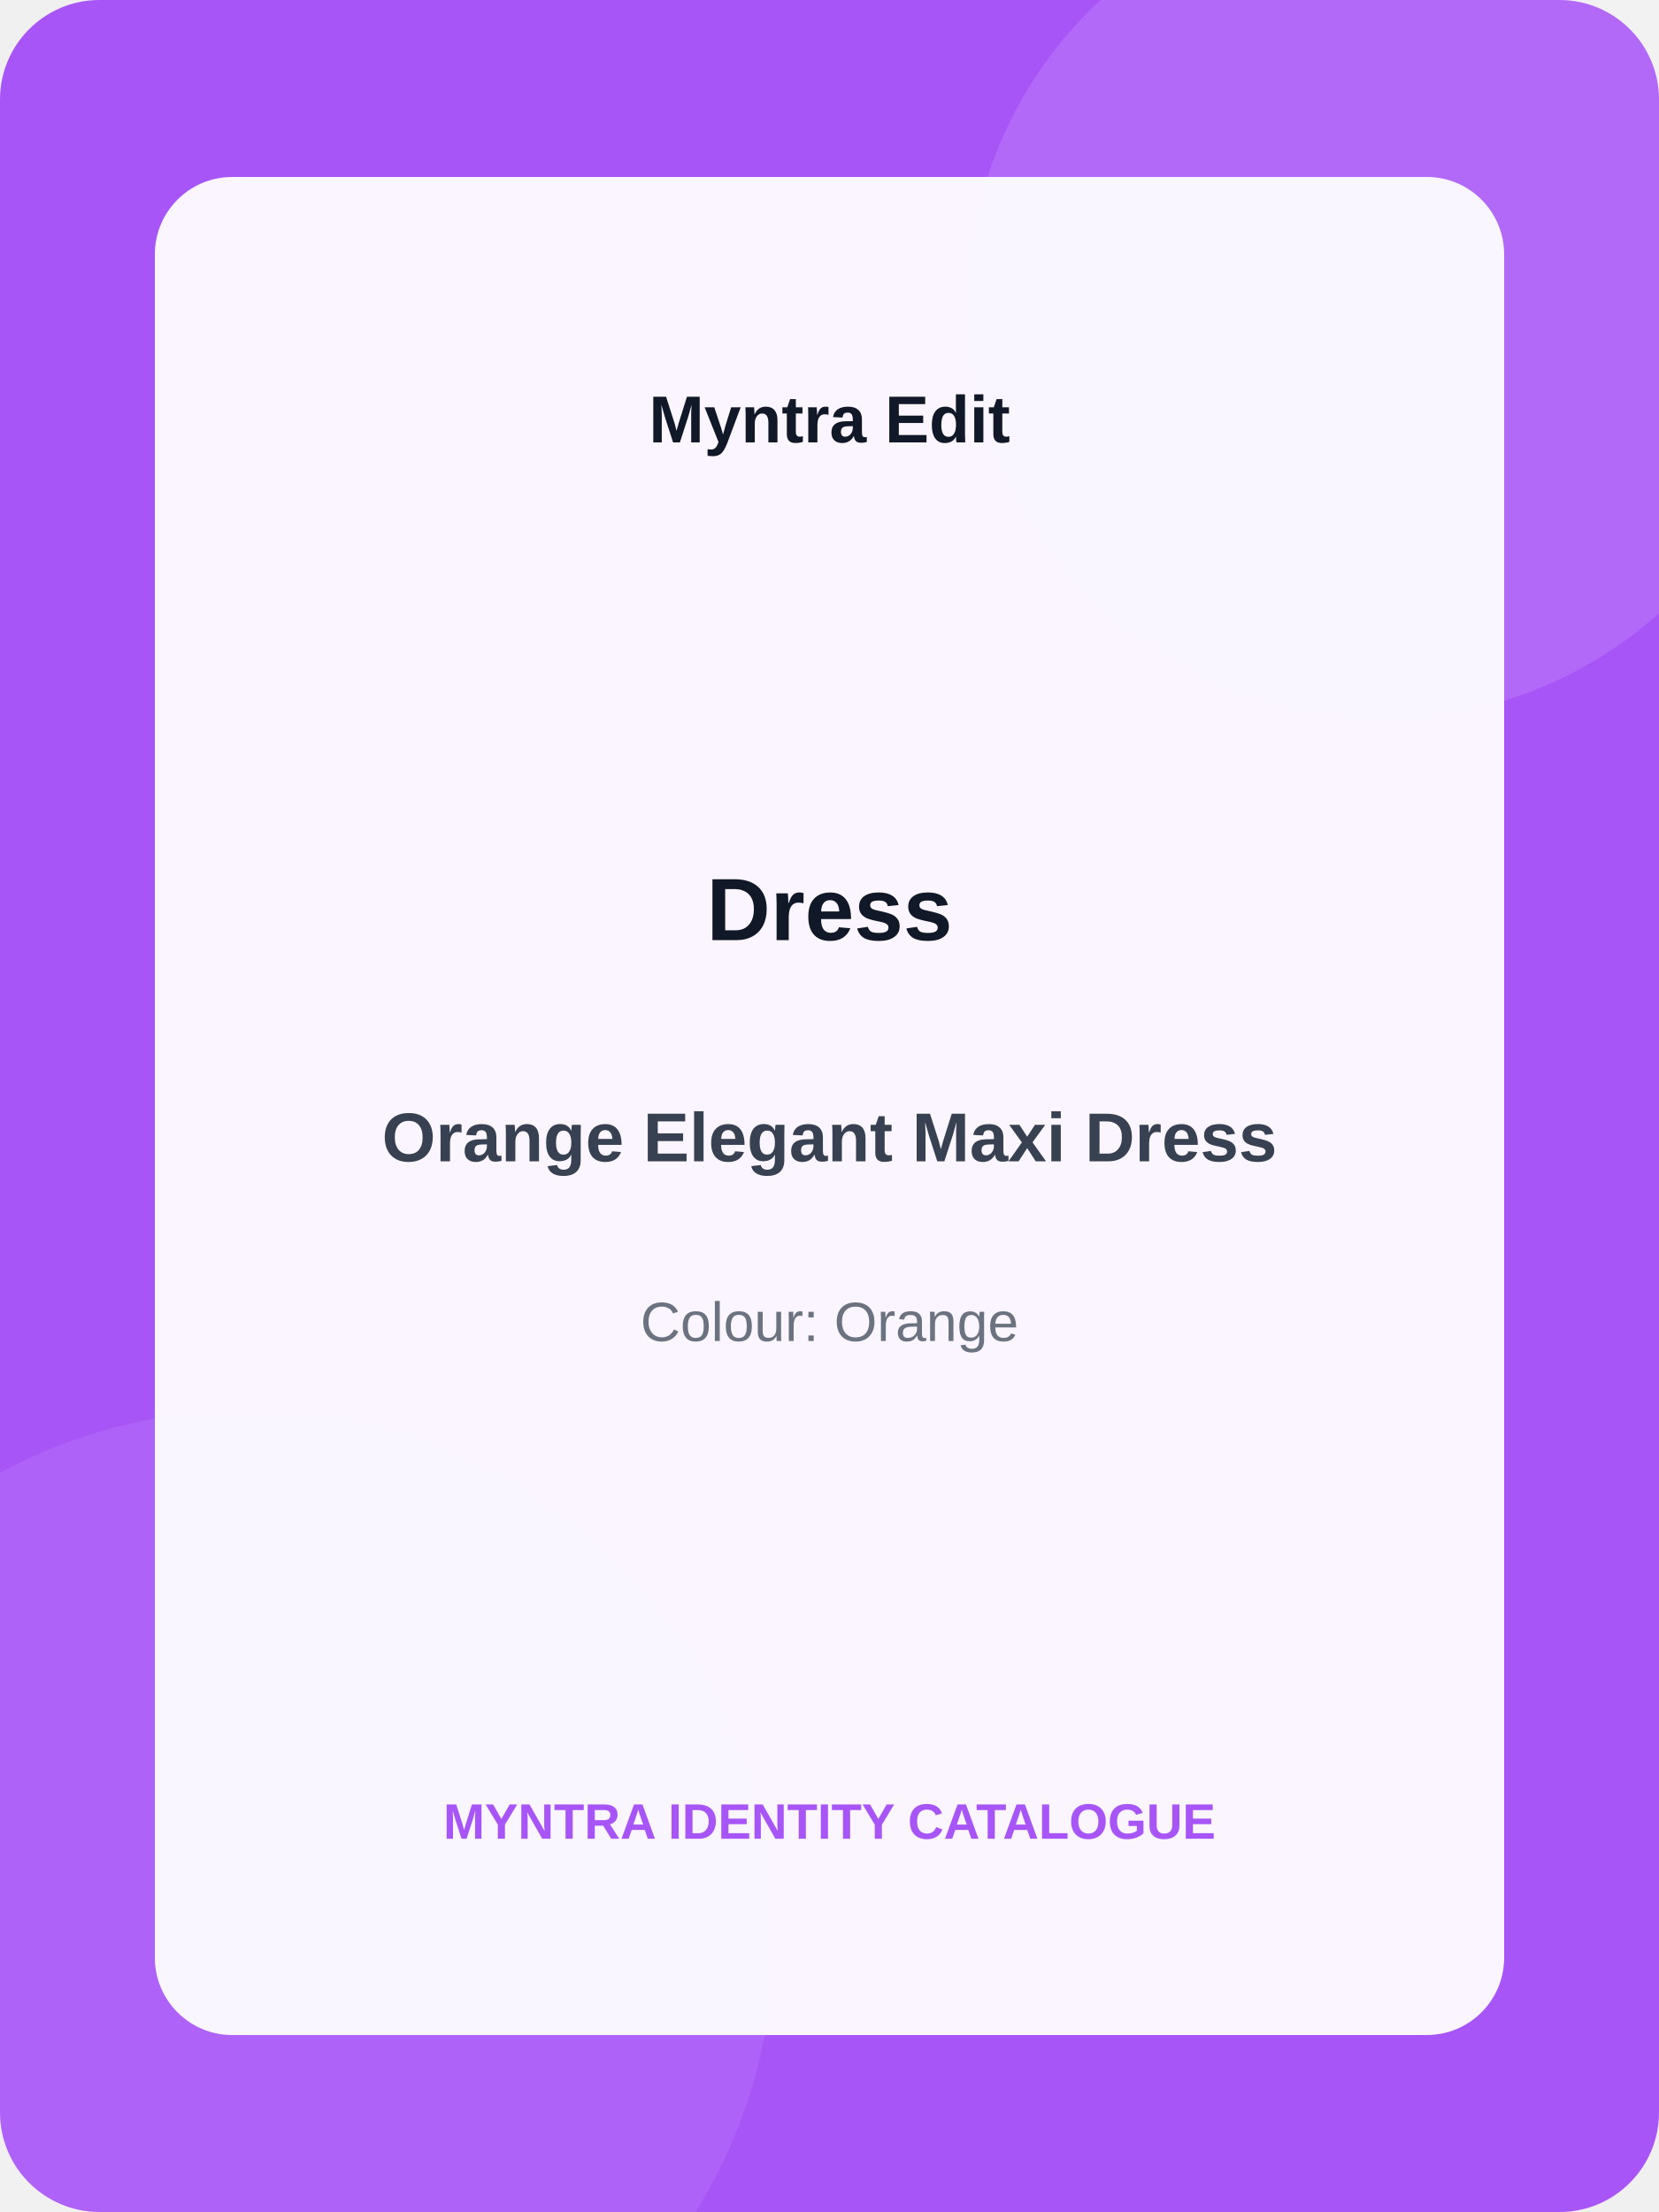
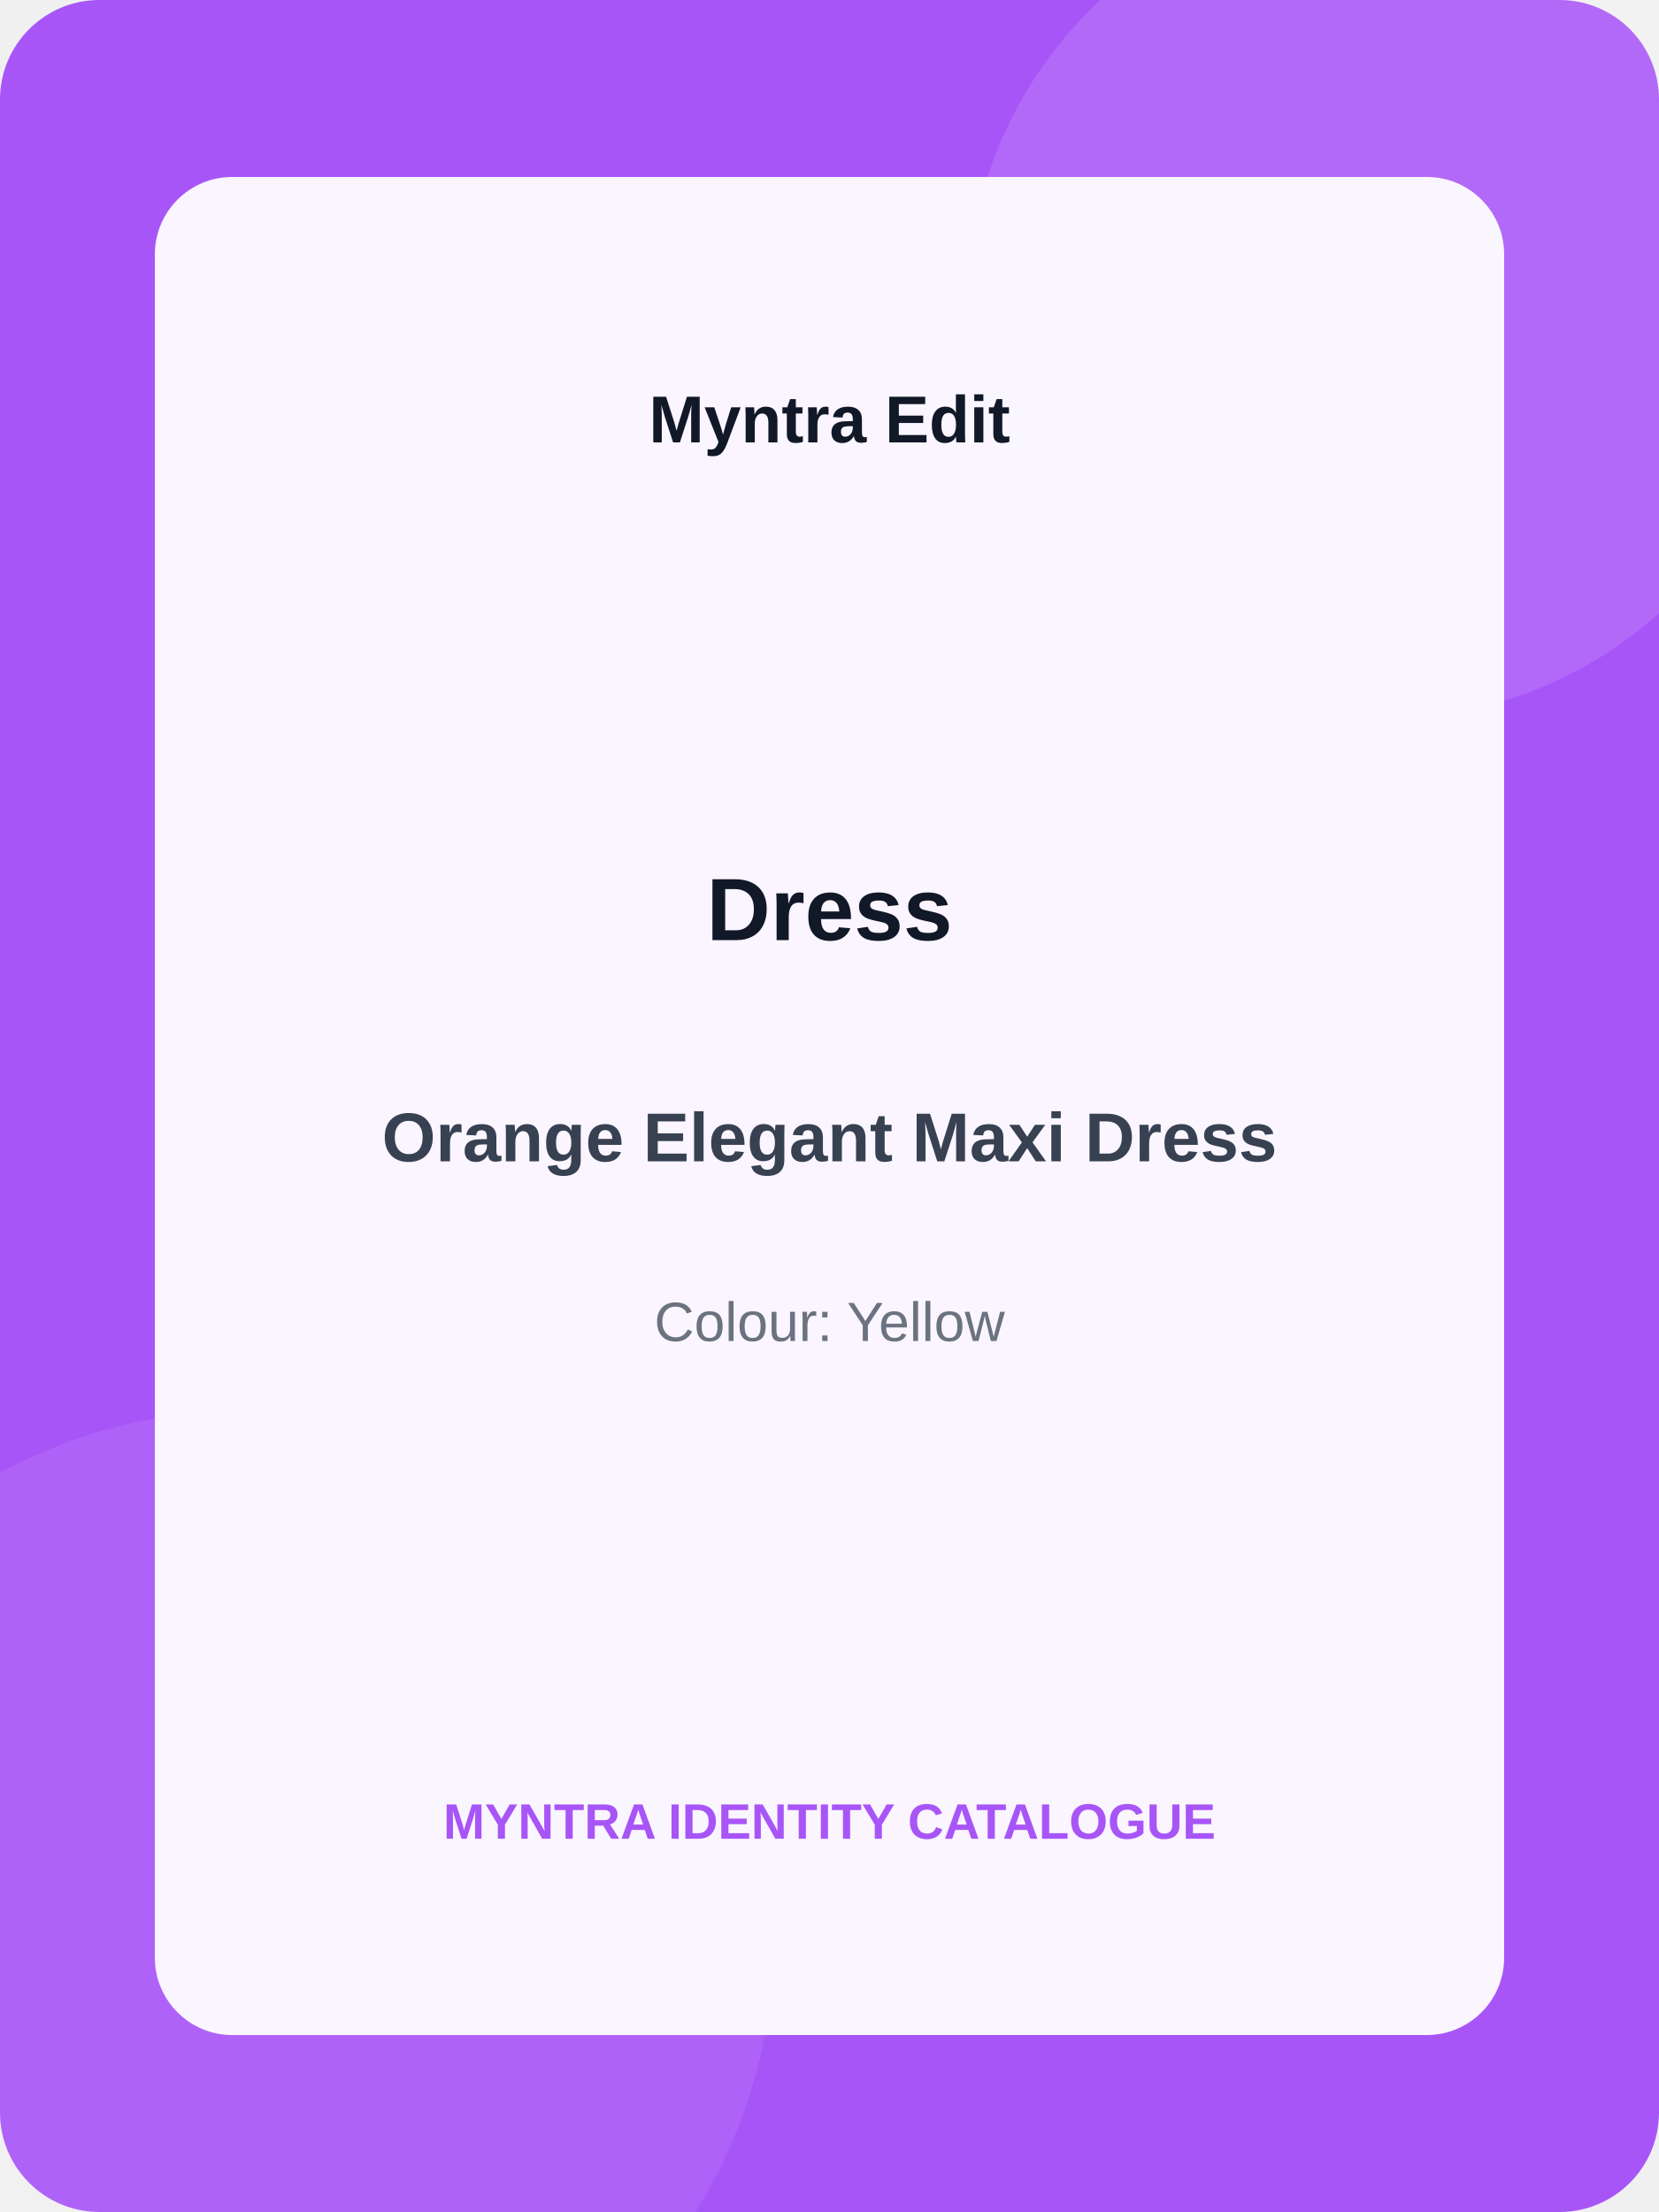
<svg xmlns="http://www.w3.org/2000/svg" width="600" height="800" viewBox="0 0 600 800" role="img" aria-labelledby="title description">
  <rect width="600" height="800" rx="36" fill="#a855f7" />
  <circle cx="500" cy="110" r="150" fill="#ffffff" opacity="0.12" />
  <circle cx="90" cy="700" r="190" fill="#ffffff" opacity="0.08" />
  <rect x="56" y="64" width="488" height="672" rx="28" fill="#ffffff" opacity="0.94" />
  <text x="300" y="160" text-anchor="middle" font-family="Arial, sans-serif" font-size="24" font-weight="700" fill="#111827">
    Myntra Edit
  </text>
  <text x="300" y="340" text-anchor="middle" font-family="Arial, sans-serif" font-size="32" font-weight="700" fill="#111827">
    Dress
  </text>
  <text x="300" y="420" text-anchor="middle" font-family="Arial, sans-serif" font-size="25" font-weight="600" fill="#374151">
    Orange Elegant Maxi Dress
  </text>
  <text x="300" y="485" text-anchor="middle" font-family="Arial, sans-serif" font-size="20" fill="#6b7280">
-     Colour: Orange
+     Colour: Yellow
  </text>
  <text x="300" y="665" text-anchor="middle" font-family="Arial, sans-serif" font-size="18" font-weight="700" fill="#a855f7">
    MYNTRA IDENTITY CATALOGUE
  </text>
</svg>
